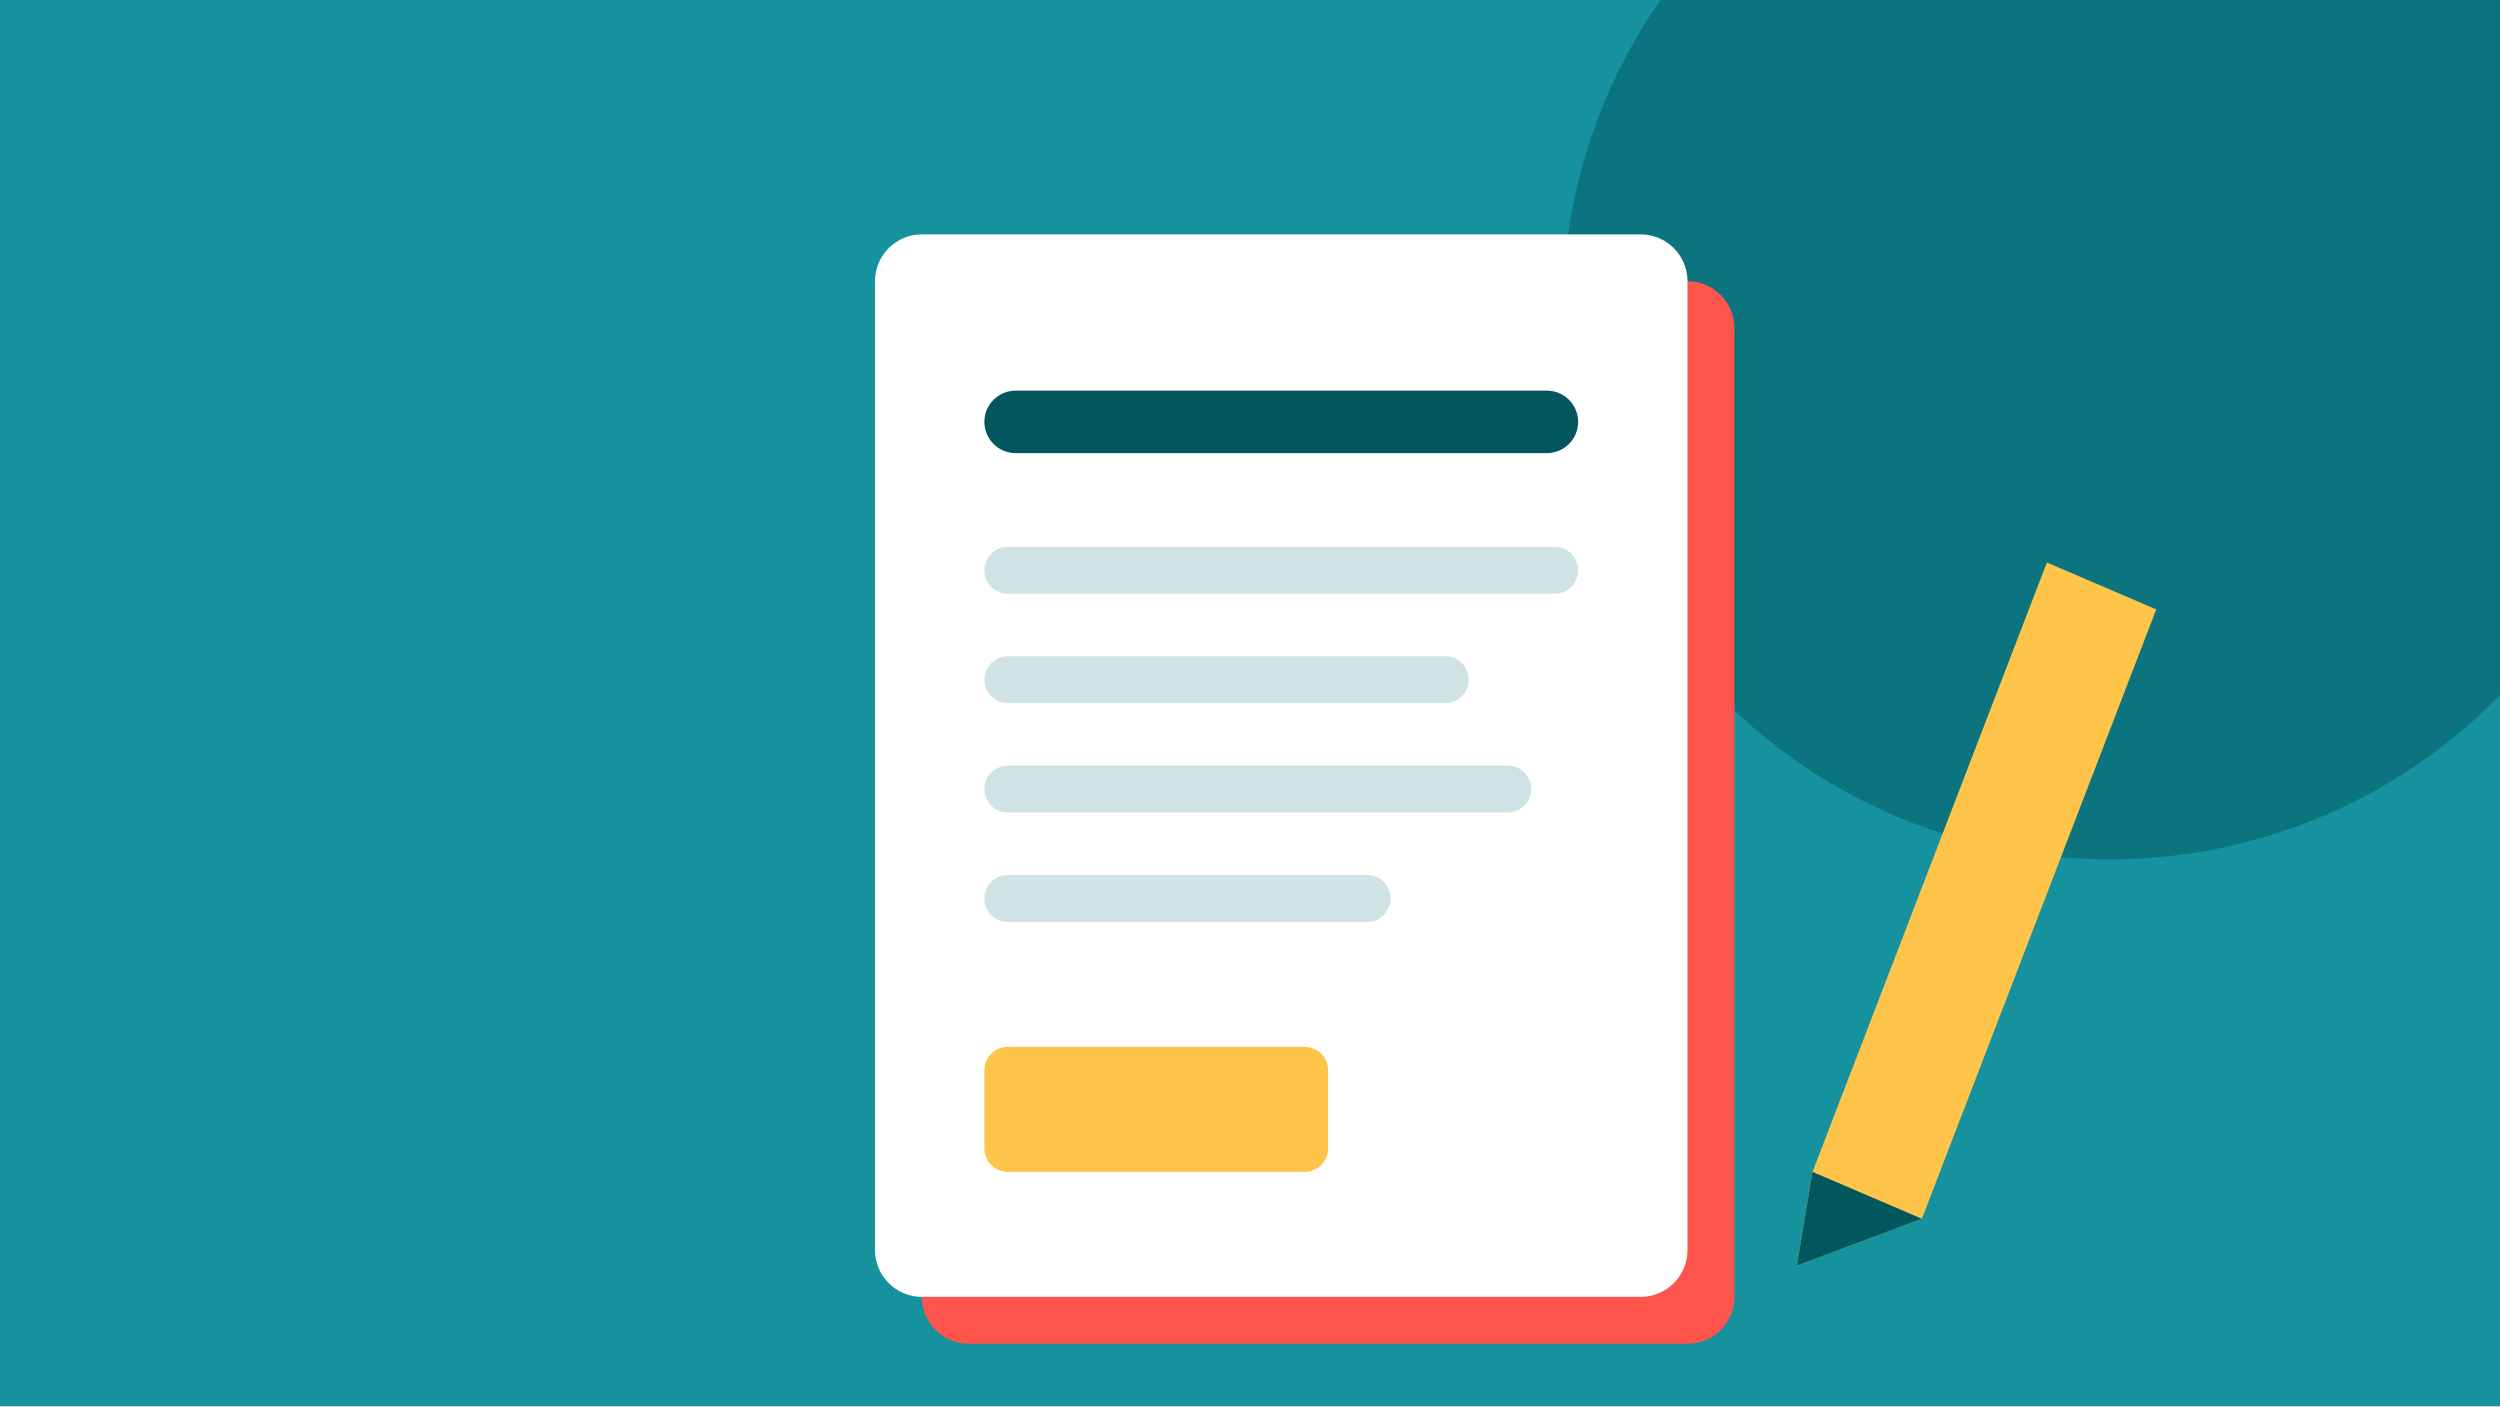
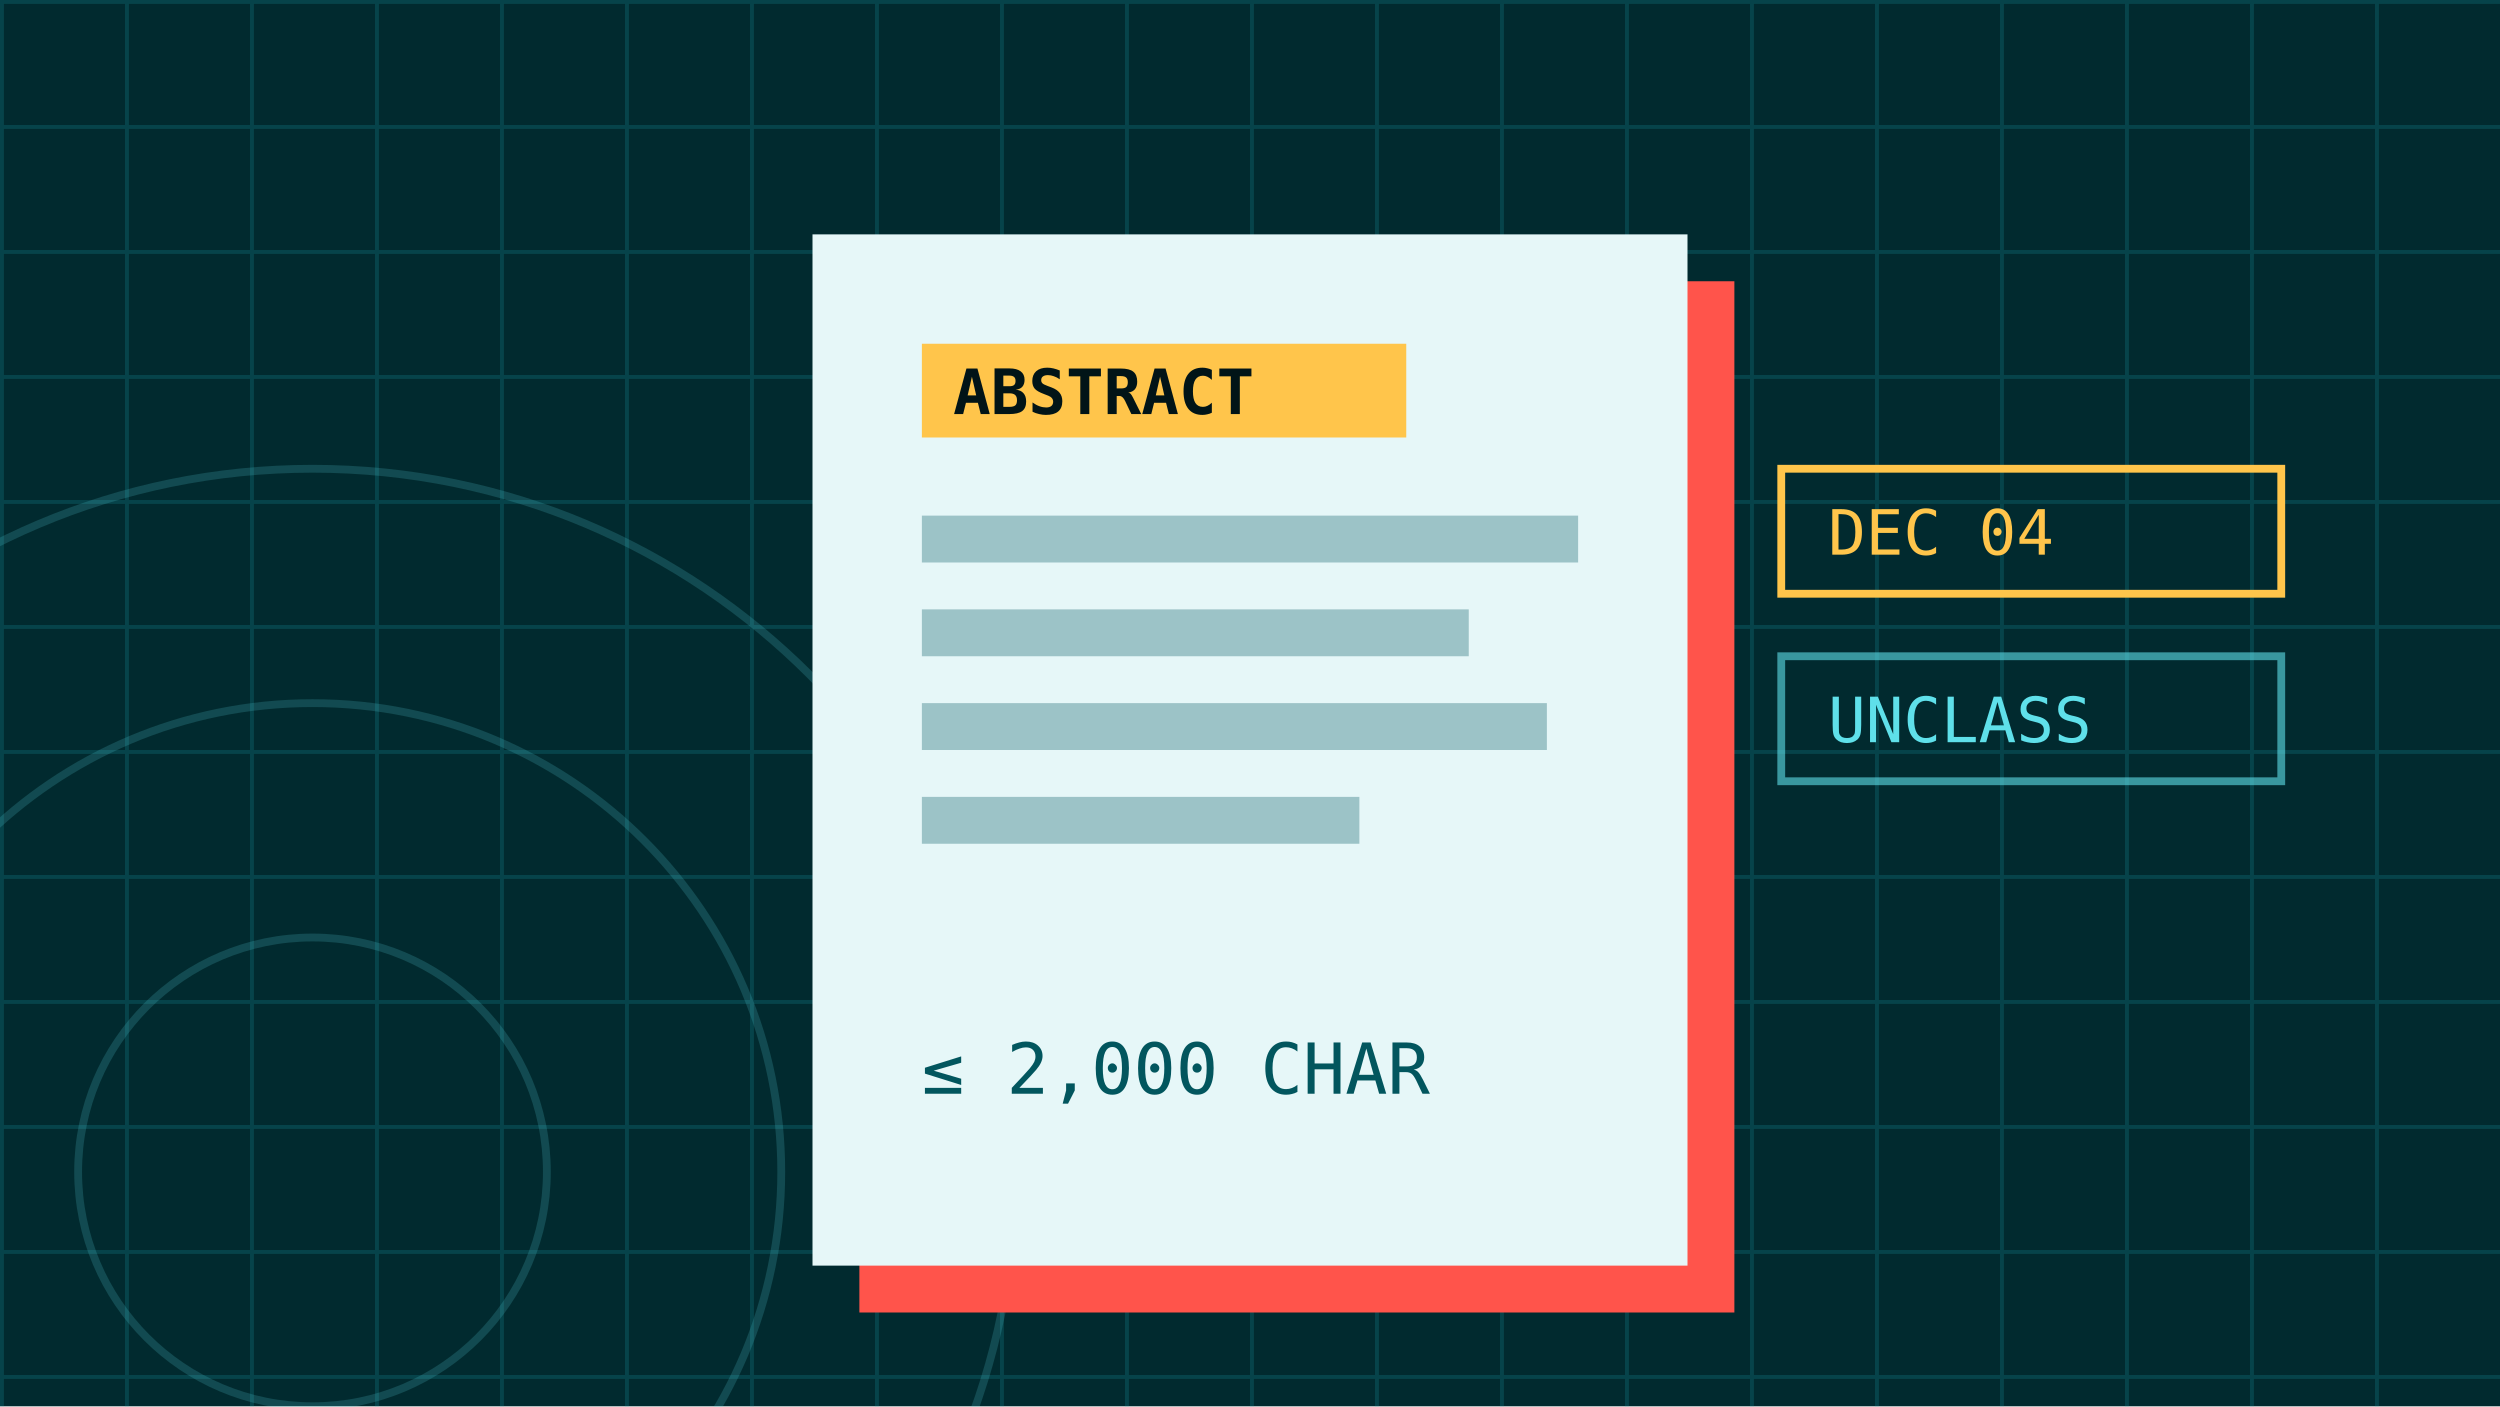
<svg xmlns="http://www.w3.org/2000/svg" viewBox="0 0 320 180" aria-hidden="true">
-   <rect width="320" height="180" fill="#16929E" />
-   <circle cx="270" cy="40" r="70" fill="#02565E" opacity=".5" />
-   <rect x="112" y="30" width="104" height="136" rx="6" fill="#FF544B" transform="translate(6 6)" />
-   <rect x="112" y="30" width="104" height="136" rx="6" fill="#ffffff" />
-   <g fill="#CFE3E5">
-     <rect x="126" y="50" width="76" height="8" rx="4" fill="#02565E" />
-     <rect x="126" y="70" width="76" height="6" rx="3" />
-     <rect x="126" y="84" width="62" height="6" rx="3" />
-     <rect x="126" y="98" width="70" height="6" rx="3" />
-     <rect x="126" y="112" width="52" height="6" rx="3" />
+   <defs>
+     <pattern id="cc-grid" width="16" height="16" patternUnits="userSpaceOnUse">
+       <path d="M16 0H0V16" fill="none" stroke="#16929E" stroke-opacity=".25" />
+     </pattern>
+   </defs>
+   <rect width="320" height="180" fill="#012A2F" />
+   <rect width="320" height="180" fill="url(#cc-grid)" />
+   <g fill="none" stroke="#5FE0EA" stroke-opacity=".18">
+     <circle cx="40" cy="150" r="30" />
+     <circle cx="40" cy="150" r="60" />
+     <circle cx="40" cy="150" r="90" />
  </g>
-   <rect x="126" y="134" width="44" height="16" rx="3" fill="#FFC54B" />
-   <path d="M232 150 L262 72 L276 78 L246 156 L230 162 Z" fill="#FFC54B" />
-   <path d="M230 162 L232 150 L246 156 Z" fill="#02565E" />
+   <rect x="104" y="30" width="112" height="132" fill="#FF544B" transform="translate(6 6)" />
+   <rect x="104" y="30" width="112" height="132" fill="#E6F7F8" />
+   <rect x="118" y="44" width="62" height="12" fill="#FFC54B" />
+   <text x="122" y="53" font-family="monospace" font-size="8" font-weight="700" fill="#011417">ABSTRACT</text>
+   <g fill="#9CC3C7">
+     <rect x="118" y="66" width="84" height="6" />
+     <rect x="118" y="78" width="70" height="6" />
+     <rect x="118" y="90" width="80" height="6" />
+     <rect x="118" y="102" width="56" height="6" />
+   </g>
+   <text x="118" y="140" font-family="monospace" font-size="9" fill="#02565E">≤ 2,000 CHAR</text>
+   <rect x="228" y="60" width="64" height="16" fill="none" stroke="#FFC54B" />
+   <text x="234" y="71" font-family="monospace" font-size="8" fill="#FFC54B">DEC 04</text>
+   <rect x="228" y="84" width="64" height="16" fill="none" stroke="#5FE0EA" stroke-opacity=".6" />
+   <text x="234" y="95" font-family="monospace" font-size="8" fill="#5FE0EA">UNCLASS</text>
</svg>
